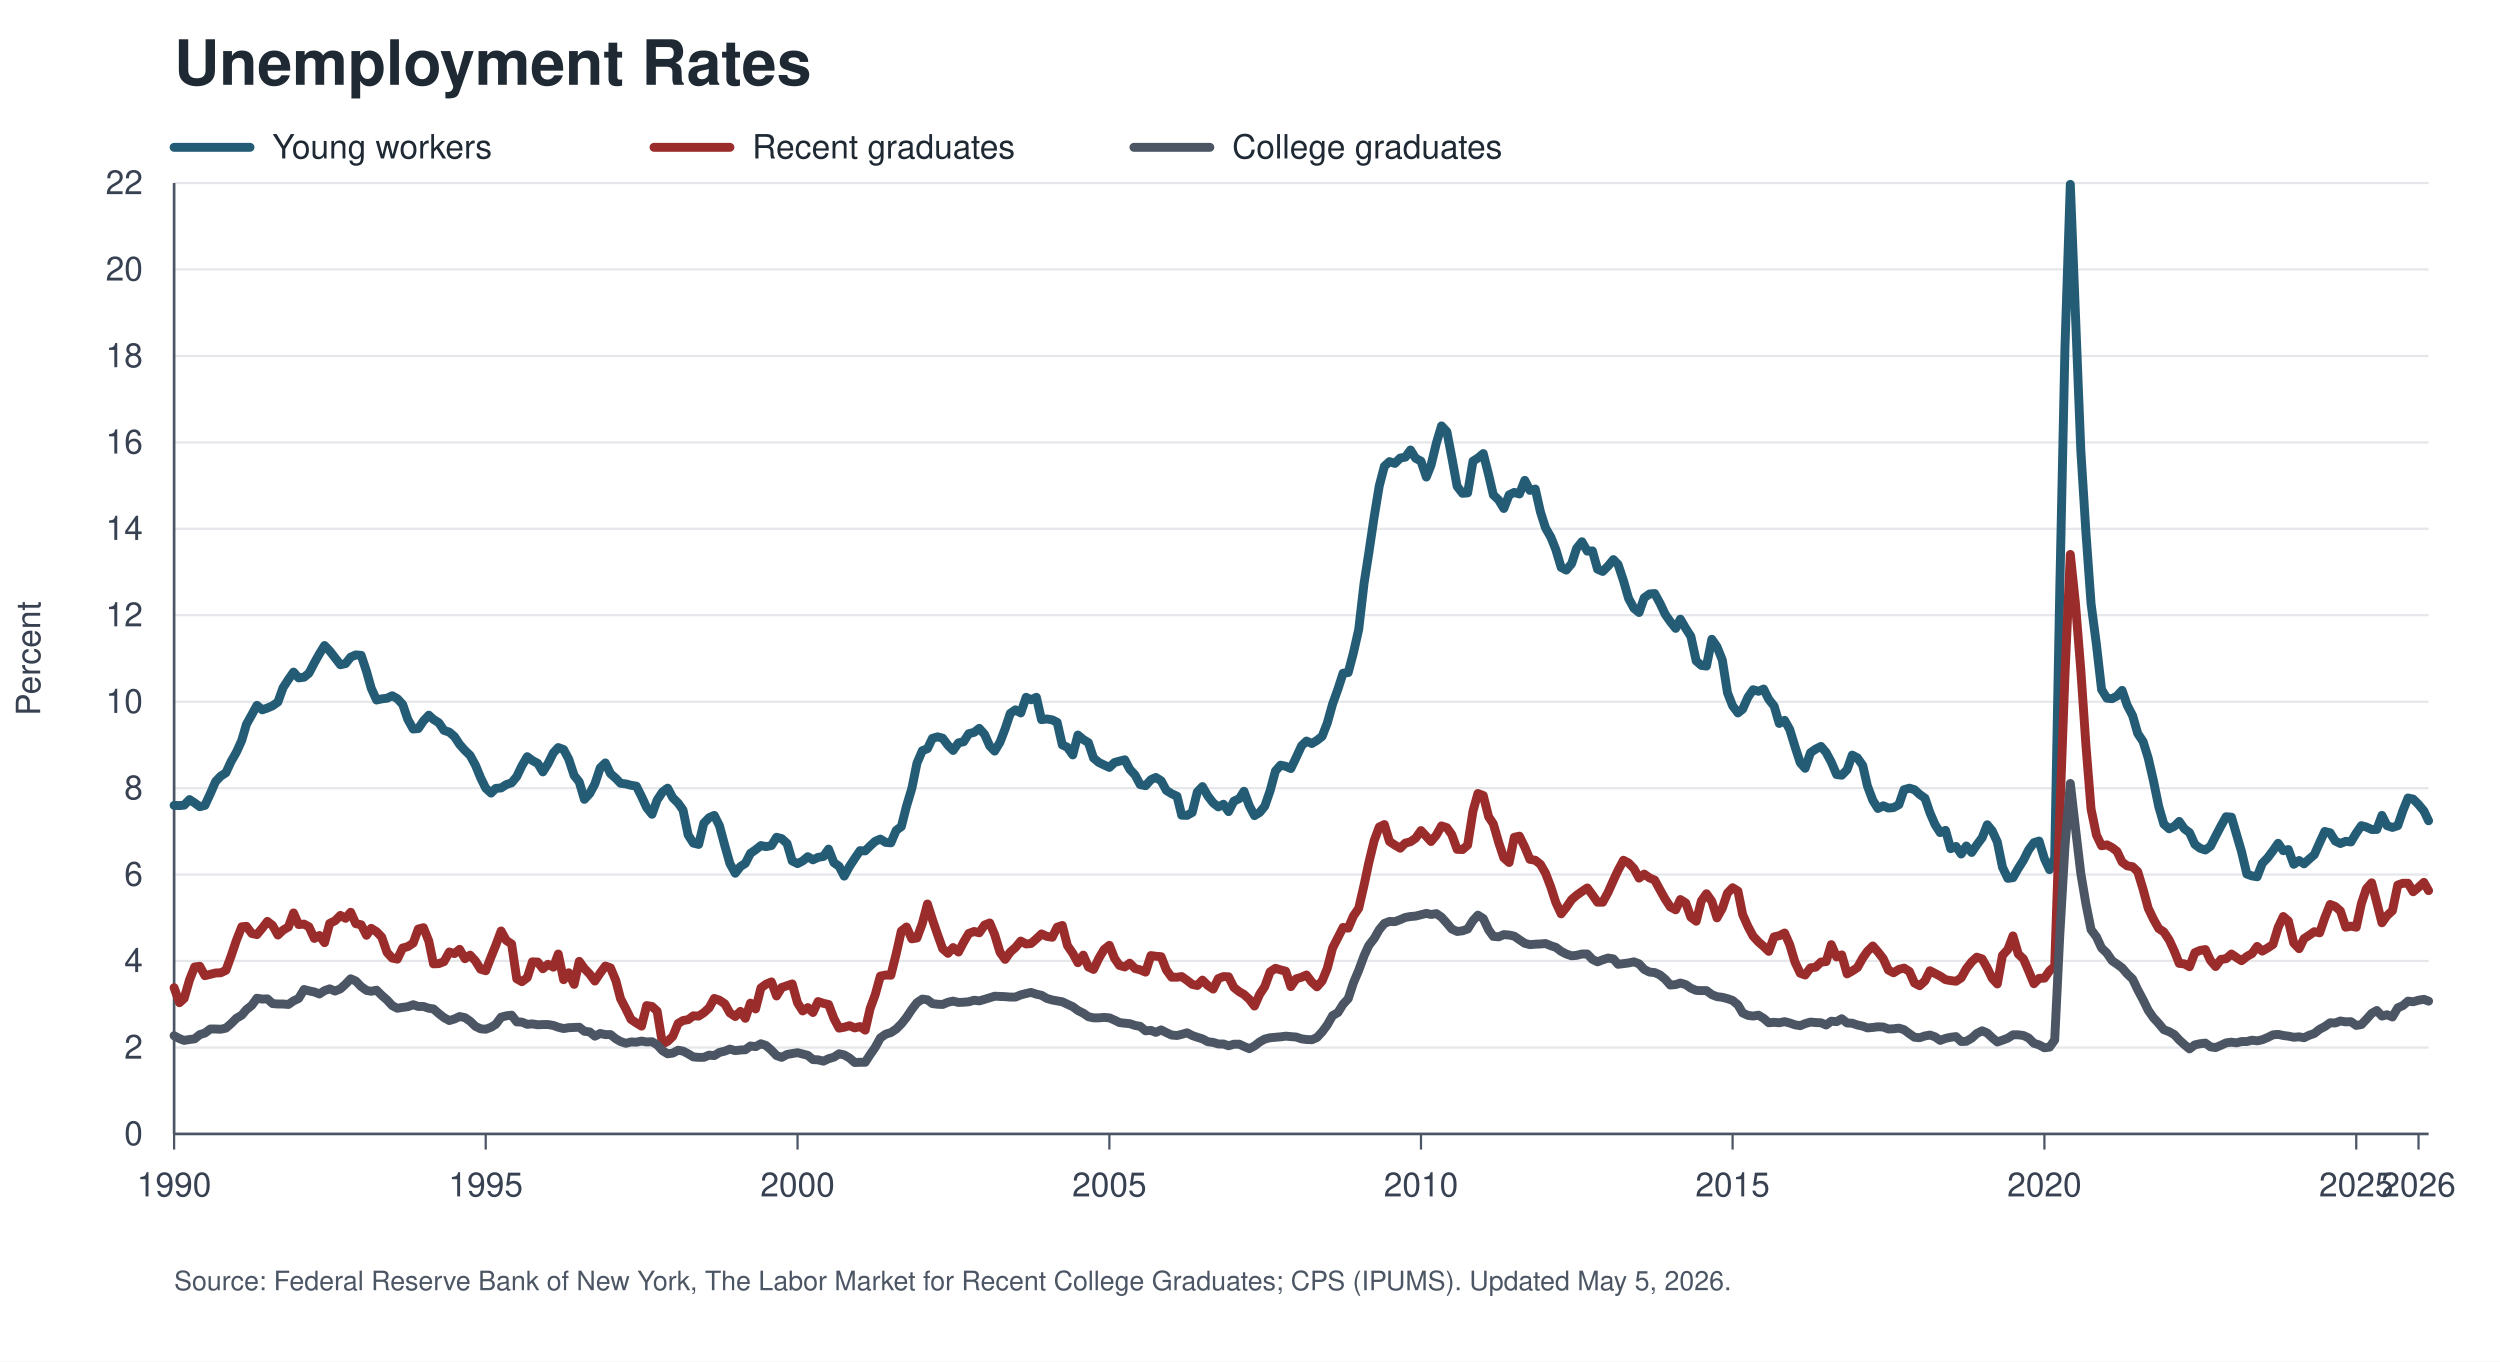
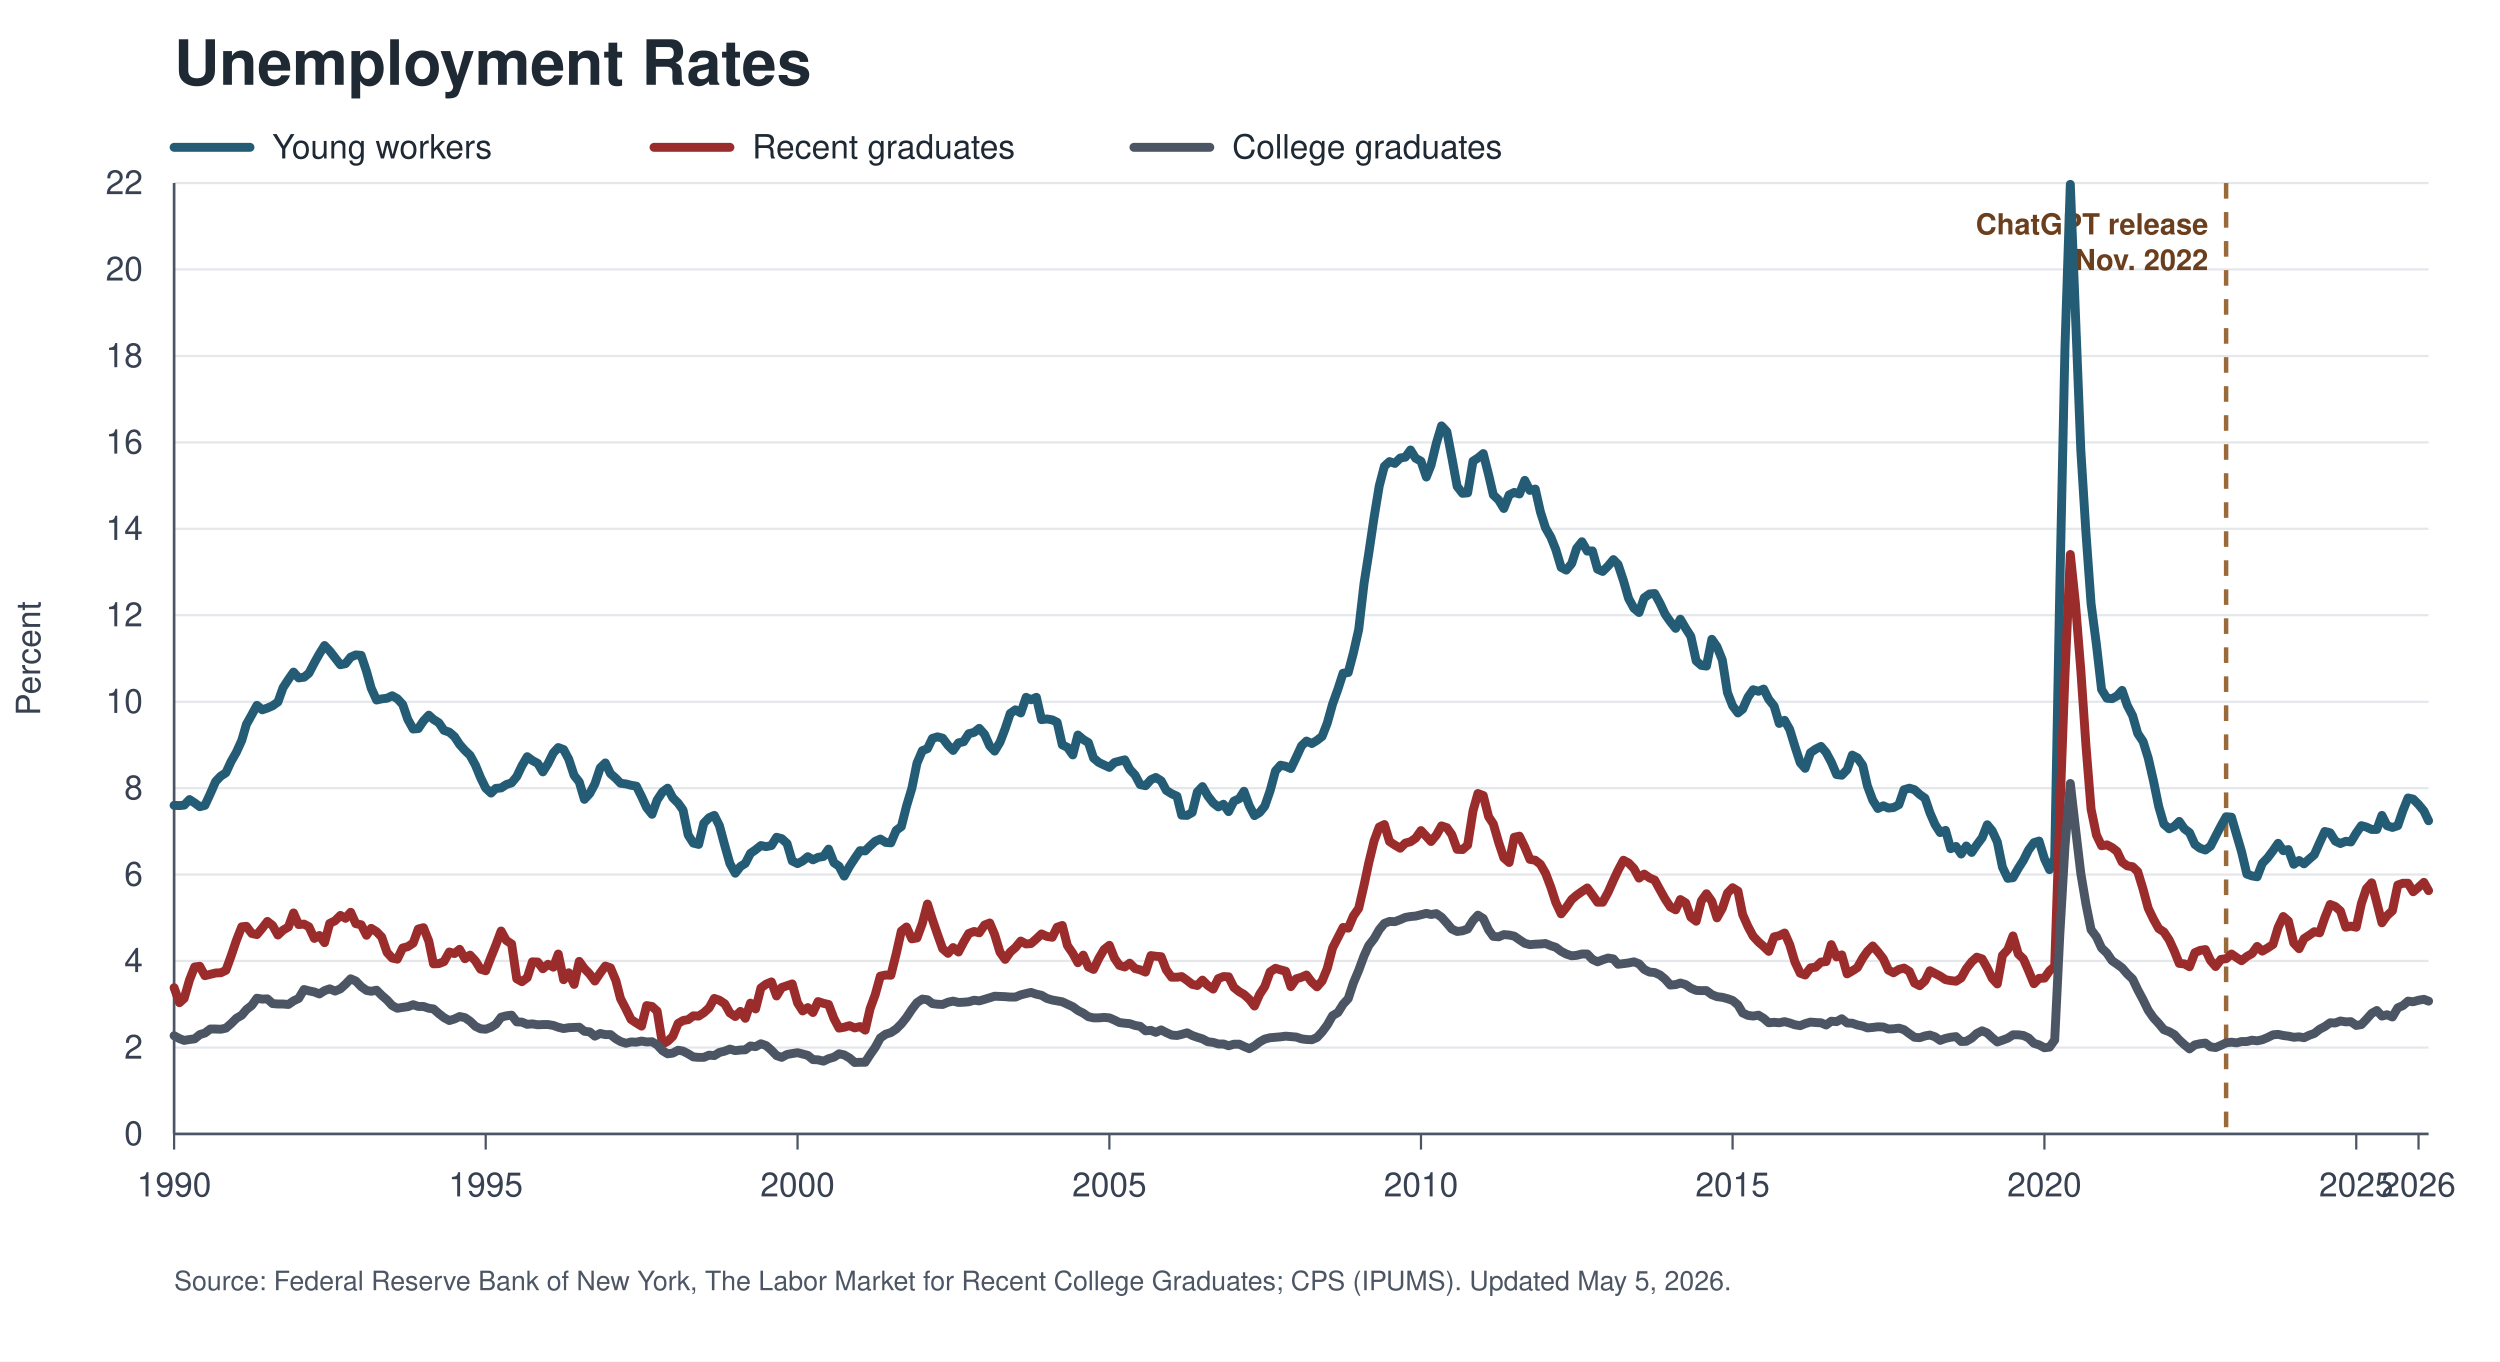
<svg xmlns="http://www.w3.org/2000/svg" viewBox="0 0 1120 610" role="img" aria-labelledby="title desc">
  <rect width="100%" height="100%" fill="#ffffff" />
-   <style>text{font-family:Helvetica Neue,Helvetica,Arial,sans-serif;fill:#1f2933}.title{font-size:28px;font-weight:700}.axis{font-size:15px;fill:#374151}.source{font-size:12px;fill:#4b5563}.legend{font-size:15px;fill:#1f2933}</style>
+   <style>text{font-family:Helvetica Neue,Helvetica,Arial,sans-serif;fill:#1f2933}.title{font-size:28px;font-weight:700}.axis{font-size:15px;fill:#374151}.source{font-size:12px;fill:#4b5563}.legend{font-size:15px;fill:#1f2933}.event{font-size:13px;font-weight:700;fill:#6b3f1d}</style>
  <text class="title" x="78" y="38">Unemployment Rates</text>
  <line x1="78" y1="66" x2="112" y2="66" stroke="#245c75" stroke-width="4" stroke-linecap="round" />
  <text class="legend" x="122" y="71">Young workers</text>
  <line x1="293" y1="66" x2="327" y2="66" stroke="#9b2c2c" stroke-width="4" stroke-linecap="round" />
  <text class="legend" x="337" y="71">Recent graduates</text>
  <line x1="508" y1="66" x2="542" y2="66" stroke="#4b5563" stroke-width="4" stroke-linecap="round" />
  <text class="legend" x="552" y="71">College graduates</text>
  <line x1="78" y1="508.0" x2="1088" y2="508.0" stroke="#e5e7eb" stroke-width="1" />
  <text class="axis" x="64" y="513.0" text-anchor="end">0</text>
  <line x1="78" y1="469.3" x2="1088" y2="469.3" stroke="#e5e7eb" stroke-width="1" />
  <text class="axis" x="64" y="474.3" text-anchor="end">2</text>
  <line x1="78" y1="430.5" x2="1088" y2="430.5" stroke="#e5e7eb" stroke-width="1" />
  <text class="axis" x="64" y="435.5" text-anchor="end">4</text>
  <line x1="78" y1="391.8" x2="1088" y2="391.8" stroke="#e5e7eb" stroke-width="1" />
  <text class="axis" x="64" y="396.8" text-anchor="end">6</text>
  <line x1="78" y1="353.1" x2="1088" y2="353.1" stroke="#e5e7eb" stroke-width="1" />
  <text class="axis" x="64" y="358.1" text-anchor="end">8</text>
  <line x1="78" y1="314.4" x2="1088" y2="314.4" stroke="#e5e7eb" stroke-width="1" />
  <text class="axis" x="64" y="319.4" text-anchor="end">10</text>
  <line x1="78" y1="275.6" x2="1088" y2="275.6" stroke="#e5e7eb" stroke-width="1" />
  <text class="axis" x="64" y="280.6" text-anchor="end">12</text>
  <line x1="78" y1="236.9" x2="1088" y2="236.9" stroke="#e5e7eb" stroke-width="1" />
  <text class="axis" x="64" y="241.9" text-anchor="end">14</text>
  <line x1="78" y1="198.2" x2="1088" y2="198.2" stroke="#e5e7eb" stroke-width="1" />
  <text class="axis" x="64" y="203.2" text-anchor="end">16</text>
  <line x1="78" y1="159.5" x2="1088" y2="159.5" stroke="#e5e7eb" stroke-width="1" />
  <text class="axis" x="64" y="164.5" text-anchor="end">18</text>
  <line x1="78" y1="120.7" x2="1088" y2="120.7" stroke="#e5e7eb" stroke-width="1" />
  <text class="axis" x="64" y="125.7" text-anchor="end">20</text>
  <line x1="78" y1="82.0" x2="1088" y2="82.0" stroke="#e5e7eb" stroke-width="1" />
  <text class="axis" x="64" y="87.0" text-anchor="end">22</text>
  <line x1="78" y1="82" x2="78" y2="508" stroke="#4b5563" stroke-width="1.2" />
  <line x1="78" y1="508" x2="1088" y2="508" stroke="#4b5563" stroke-width="1.2" />
  <text class="axis" x="18" y="295.0" transform="rotate(-90 18 295.0)" text-anchor="middle">Percent</text>
  <line x1="78.0" y1="508" x2="78.0" y2="515" stroke="#4b5563" stroke-width="1" />
  <text class="axis" x="78.0" y="536" text-anchor="middle">1990</text>
  <line x1="217.6" y1="508" x2="217.6" y2="515" stroke="#4b5563" stroke-width="1" />
  <text class="axis" x="217.6" y="536" text-anchor="middle">1995</text>
  <line x1="357.3" y1="508" x2="357.3" y2="515" stroke="#4b5563" stroke-width="1" />
  <text class="axis" x="357.3" y="536" text-anchor="middle">2000</text>
  <line x1="497.0" y1="508" x2="497.0" y2="515" stroke="#4b5563" stroke-width="1" />
  <text class="axis" x="497.0" y="536" text-anchor="middle">2005</text>
  <line x1="636.6" y1="508" x2="636.6" y2="515" stroke="#4b5563" stroke-width="1" />
  <text class="axis" x="636.6" y="536" text-anchor="middle">2010</text>
  <line x1="776.2" y1="508" x2="776.2" y2="515" stroke="#4b5563" stroke-width="1" />
  <text class="axis" x="776.2" y="536" text-anchor="middle">2015</text>
  <line x1="915.9" y1="508" x2="915.9" y2="515" stroke="#4b5563" stroke-width="1" />
  <text class="axis" x="915.9" y="536" text-anchor="middle">2020</text>
  <line x1="1055.6" y1="508" x2="1055.6" y2="515" stroke="#4b5563" stroke-width="1" />
  <text class="axis" x="1055.6" y="536" text-anchor="middle">2025</text>
  <line x1="1083.5" y1="508" x2="1083.5" y2="515" stroke="#4b5563" stroke-width="1" />
  <text class="axis" x="1083.5" y="536" text-anchor="middle">2026</text>
+   <line x1="997.3" y1="82" x2="997.3" y2="508" stroke="#9a6a3a" stroke-width="2" stroke-dasharray="7 6" />
+   <text class="event" x="989.3" y="105" text-anchor="end">ChatGPT release</text>
+   <text class="event" x="989.3" y="121" text-anchor="end">Nov. 2022</text>
  <polyline fill="none" stroke="#245c75" stroke-width="4" stroke-linecap="round" stroke-linejoin="round" points="78.0,360.8 80.4,360.9 82.5,360.7 84.9,358.2 87.2,359.7 89.5,361.4 91.8,360.8 94.2,355.6 96.6,350.1 98.9,347.7 101.2,346.2 103.5,341.2 105.9,337.0 108.3,331.7 110.4,324.5 112.8,320.2 115.1,316.0 117.5,318.0 119.8,317.2 122.1,316.2 124.5,314.5 126.8,308.1 129.2,304.4 131.5,301.1 133.8,303.7 136.2,303.4 138.4,301.6 140.8,297.0 143.1,292.9 145.4,289.2 147.7,291.6 150.1,294.7 152.5,297.8 154.8,297.3 157.1,294.4 159.4,293.4 161.8,293.6 164.2,300.8 166.3,308.3 168.7,313.6 171.0,313.1 173.4,312.8 175.7,311.7 178.0,313.0 180.4,315.6 182.7,322.3 185.1,326.6 187.4,326.4 189.7,323.0 192.1,320.4 194.2,322.3 196.6,323.8 198.9,327.2 201.3,328.0 203.6,330.0 205.9,333.5 208.3,336.2 210.6,338.4 213.0,342.8 215.3,348.4 217.6,353.1 220.0,355.3 222.1,353.2 224.5,353.0 226.8,351.5 229.2,350.7 231.5,347.9 233.8,343.1 236.2,339.0 238.5,340.7 240.9,342.0 243.2,345.8 245.5,342.1 247.9,337.3 250.1,334.9 252.5,335.8 254.8,340.1 257.2,347.4 259.5,350.3 261.8,358.1 264.2,355.5 266.5,351.2 268.9,344.0 271.2,341.8 273.5,346.6 275.9,348.7 278.0,350.9 280.4,351.2 282.7,351.8 285.1,352.2 287.4,356.8 289.7,361.8 292.1,364.8 294.4,358.4 296.8,354.8 299.1,353.1 301.4,357.4 303.8,359.8 306.0,362.9 308.3,374.1 310.6,377.7 313.0,378.3 315.3,368.8 317.7,366.3 320.0,365.3 322.3,369.9 324.7,378.8 327.0,386.9 329.4,391.2 331.7,388.2 333.9,386.8 336.2,382.3 338.5,380.7 340.9,378.8 343.2,379.3 345.6,378.8 347.9,375.1 350.2,375.7 352.6,377.9 354.9,385.7 357.3,386.9 359.6,385.7 361.9,383.8 364.2,385.2 366.5,384.1 368.9,383.7 371.2,380.4 373.6,386.5 375.9,388.1 378.2,392.5 380.6,388.1 382.9,384.6 385.3,381.1 387.6,381.2 389.8,379.0 392.1,376.9 394.4,375.9 396.8,377.4 399.1,377.6 401.5,372.0 403.8,370.3 406.1,361.2 408.5,353.2 410.8,341.9 413.2,336.3 415.5,335.4 417.7,330.8 420.0,330.1 422.3,330.7 424.7,333.9 427.0,336.2 429.4,332.8 431.7,332.3 434.0,328.7 436.4,328.1 438.7,326.3 441.1,329.0 443.4,334.2 445.6,336.5 448.0,332.5 450.3,326.5 452.6,319.6 454.9,318.0 457.3,319.4 459.7,312.4 461.9,313.5 464.3,312.4 466.6,322.4 469.0,322.1 471.4,322.5 473.6,323.6 475.9,333.7 478.2,334.8 480.6,338.2 482.9,329.3 485.3,331.3 487.6,332.7 489.9,339.6 492.3,341.6 494.6,342.7 497.0,343.8 499.3,341.6 501.5,341.0 503.9,340.4 506.1,344.6 508.5,347.2 510.8,351.5 513.2,352.0 515.6,349.3 517.8,348.3 520.2,349.8 522.5,354.1 524.9,355.6 527.3,356.7 529.4,365.2 531.8,365.3 534.1,364.0 536.4,354.8 538.7,352.4 541.1,356.6 543.5,359.7 545.8,361.5 548.1,360.3 550.4,363.6 552.8,358.9 555.2,357.8 557.3,354.5 559.7,361.0 562.0,365.4 564.3,364.0 566.6,361.2 569.0,354.3 571.4,345.4 573.7,342.8 576.0,343.3 578.3,344.3 580.7,339.3 583.1,334.1 585.3,332.0 587.7,333.1 590.0,331.7 592.3,329.9 594.6,324.0 597.0,315.4 599.4,308.7 601.7,301.6 604.0,301.3 606.3,292.6 608.7,282.0 611.1,261.3 613.2,247.9 615.6,231.7 617.9,217.7 620.2,208.9 622.5,206.8 624.9,207.6 627.3,205.2 629.6,204.8 631.9,201.6 634.2,205.3 636.6,206.6 639.0,213.7 641.1,208.4 643.5,198.5 645.8,190.8 648.2,193.4 650.4,204.9 652.8,217.9 655.2,221.0 657.5,220.8 659.9,206.6 662.1,205.2 664.5,203.2 666.9,212.7 669.0,221.7 671.4,224.0 673.7,227.8 676.1,221.7 678.4,220.6 680.7,221.3 683.1,215.2 685.4,219.7 687.8,219.1 690.1,229.3 692.4,236.5 694.8,240.7 697.0,246.2 699.4,254.2 701.7,255.4 704.1,252.5 706.3,245.7 708.7,242.7 711.1,246.9 713.4,246.8 715.7,255.0 718.0,256.0 720.4,253.6 722.8,250.7 724.9,252.9 727.3,260.1 729.6,268.1 732.0,272.5 734.3,274.4 736.6,267.8 739.0,266.1 741.3,265.9 743.7,270.3 746.0,275.2 748.3,278.5 750.7,281.5 752.8,277.4 755.2,281.5 757.5,285.1 759.9,296.1 762.2,298.1 764.5,298.4 766.9,286.4 769.2,289.7 771.6,295.7 773.9,310.3 776.2,316.2 778.6,319.4 780.7,317.7 783.1,312.3 785.4,309.0 787.8,309.7 790.1,308.7 792.4,313.3 794.8,316.3 797.1,324.1 799.5,322.7 801.8,326.8 804.1,334.3 806.5,341.7 808.7,344.2 811.1,337.2 813.4,335.6 815.8,334.4 818.1,337.1 820.4,341.4 822.8,347.0 825.1,347.3 827.5,344.8 829.8,338.3 832.1,339.5 834.5,342.9 836.6,352.1 839.0,358.5 841.3,362.2 843.7,361.0 846.0,362.0 848.3,361.8 850.7,360.5 853.0,353.8 855.4,353.1 857.7,353.8 860.0,355.9 862.4,357.6 864.6,364.1 866.9,369.4 869.2,373.0 871.6,372.0 873.9,380.2 876.3,379.2 878.6,382.6 880.9,379.0 883.3,381.9 885.6,378.5 888.0,375.3 890.3,369.5 892.5,372.2 894.8,377.2 897.1,388.5 899.5,393.5 901.8,393.2 904.2,389.0 906.5,385.4 908.8,380.8 911.2,377.5 913.5,376.8 915.9,384.7 918.2,389.6 920.5,384.4 922.8,263.3 925.1,155.7 927.5,82.6 929.8,140.8 932.2,201.7 934.5,238.6 936.8,270.5 939.2,288.8 941.5,308.9 943.9,312.8 946.2,313.0 948.4,311.8 950.7,309.3 953.0,316.0 955.4,320.6 957.7,328.6 960.1,332.2 962.4,339.6 964.7,349.6 967.1,361.3 969.4,369.2 971.8,371.3 974.1,370.2 976.3,368.0 978.6,371.3 980.9,373.0 983.3,378.3 985.6,380.0 988.0,380.8 990.3,379.1 992.6,374.6 995.0,370.0 997.3,365.9 999.7,366.1 1002.0,374.0 1004.2,381.5 1006.6,391.6 1008.9,392.4 1011.2,392.8 1013.5,386.8 1015.9,384.3 1018.3,381.1 1020.6,377.8 1022.9,381.1 1025.2,380.6 1027.6,387.2 1030.0,385.5 1032.2,387.0 1034.5,384.9 1036.8,382.9 1039.2,377.5 1041.5,372.5 1043.9,373.1 1046.2,376.8 1048.5,377.9 1050.9,376.9 1053.2,377.2 1055.6,373.2 1057.9,369.9 1060.1,370.5 1062.5,371.6 1064.8,371.6 1067.1,365.3 1069.4,369.9 1071.8,370.7 1074.2,369.9 1076.5,363.2 1078.8,357.5 1081.1,358.0 1083.5,360.4 1085.9,363.3 1088.0,367.7" />
  <polyline fill="none" stroke="#9b2c2c" stroke-width="4" stroke-linecap="round" stroke-linejoin="round" points="78.0,442.5 80.4,449.2 82.5,447.3 84.9,439.0 87.2,433.2 89.5,432.9 91.8,437.1 94.2,436.5 96.6,435.9 98.9,435.8 101.2,434.7 103.5,428.4 105.9,421.3 108.3,415.2 110.4,415.0 112.8,418.2 115.1,418.7 117.5,415.8 119.8,412.8 122.1,414.6 124.5,418.9 126.8,416.7 129.2,415.3 131.5,409.0 133.8,414.2 136.2,414.0 138.4,415.2 140.8,420.4 143.1,419.1 145.4,422.3 147.7,413.7 150.1,412.5 152.5,410.1 154.8,411.4 157.1,408.7 159.4,413.8 161.8,414.3 164.2,419.0 166.3,415.9 168.7,417.4 171.0,419.8 173.4,426.7 175.7,429.2 178.0,429.7 180.4,424.7 182.7,424.1 185.1,422.5 187.4,416.2 189.7,415.6 192.1,421.6 194.2,431.8 196.6,431.7 198.9,430.8 201.3,426.5 203.6,427.2 205.9,425.3 208.3,429.5 210.6,427.9 213.0,430.5 215.3,434.2 217.6,434.9 220.0,428.7 222.1,423.5 224.5,417.1 226.8,421.3 229.2,422.9 231.5,438.5 233.8,439.8 236.2,438.0 238.5,430.9 240.9,431.0 243.2,434.0 245.5,432.0 247.9,433.3 250.1,427.4 252.5,438.9 254.8,435.8 257.2,441.0 259.5,430.7 261.8,433.9 264.2,436.4 266.5,439.5 268.9,435.9 271.2,432.8 273.5,433.6 275.9,439.3 278.0,447.4 280.4,452.0 282.7,456.7 285.1,458.3 287.4,459.7 289.7,450.5 292.1,450.9 294.4,453.0 296.8,467.8 299.1,466.5 301.4,464.3 303.8,458.5 306.0,457.2 308.3,456.8 310.6,455.1 313.0,455.2 315.3,453.7 317.7,451.5 320.0,447.3 322.3,448.1 324.7,449.7 327.0,453.8 329.4,455.4 331.7,453.1 333.9,456.2 336.2,449.4 338.5,452.0 340.9,442.6 343.2,440.9 345.6,439.9 347.9,446.2 350.2,442.4 352.6,441.6 354.9,440.8 357.3,449.3 359.6,452.9 361.9,451.4 364.2,453.6 366.5,448.7 368.9,449.5 371.2,450.0 373.6,456.3 375.9,460.6 378.2,460.2 380.6,459.5 382.9,460.5 385.3,459.9 387.6,461.5 389.8,451.9 392.1,445.6 394.4,437.3 396.8,436.8 399.1,436.9 401.5,427.3 403.8,417.1 406.1,415.3 408.5,420.6 410.8,420.2 413.2,413.7 415.5,405.0 417.7,411.9 420.0,418.6 422.3,425.0 424.7,427.1 427.0,424.5 429.4,426.5 431.7,422.1 434.0,418.2 436.4,417.3 438.7,417.9 441.1,414.4 443.4,413.5 445.6,418.7 448.0,426.6 450.3,429.8 452.6,426.5 454.9,424.5 457.3,421.6 459.7,422.9 461.9,422.7 464.3,420.6 466.6,418.4 469.0,419.5 471.4,419.9 473.6,415.4 475.9,414.6 478.2,423.6 480.6,427.1 482.9,431.3 485.3,427.9 487.6,433.2 489.9,434.3 492.3,429.3 494.6,425.4 497.0,423.5 499.3,429.3 501.5,432.5 503.9,433.2 506.1,431.5 508.5,433.9 510.8,434.5 513.2,435.5 515.6,428.1 517.8,428.4 520.2,428.6 522.5,434.5 524.9,437.8 527.3,437.8 529.4,437.5 531.8,439.2 534.1,441.0 536.4,441.5 538.7,439.1 541.1,441.5 543.5,443.1 545.8,438.4 548.1,437.5 550.4,437.6 552.8,442.4 555.2,444.3 557.3,445.5 559.7,447.7 562.0,450.7 564.3,445.5 566.6,442.0 569.0,435.4 571.4,433.8 573.7,434.5 576.0,435.1 578.3,442.0 580.7,438.5 583.1,437.8 585.3,436.8 587.7,440.0 590.0,442.1 592.3,439.5 594.6,433.9 597.0,424.7 599.4,420.0 601.7,415.5 604.0,415.8 606.3,410.4 608.7,406.9 611.1,396.5 613.2,386.6 615.6,376.7 617.9,370.5 620.2,369.4 622.5,377.0 624.9,378.6 627.3,380.0 629.6,377.7 631.9,377.1 634.2,375.5 636.6,372.1 639.0,374.7 641.1,377.0 643.5,374.1 645.8,370.0 648.2,370.8 650.4,373.9 652.8,380.5 655.2,380.6 657.5,378.6 659.9,363.3 662.1,355.5 664.5,356.4 666.9,365.9 669.0,369.1 671.4,377.4 673.7,384.3 676.1,386.4 678.4,375.1 680.7,374.6 683.1,379.5 685.4,385.0 687.8,385.4 690.1,387.2 692.4,391.2 694.8,397.5 697.0,404.3 699.4,409.4 701.7,406.5 704.1,403.0 706.3,401.1 708.7,399.4 711.1,397.8 713.4,400.9 715.7,404.2 718.0,404.2 720.4,399.8 722.8,394.4 724.9,389.9 727.3,385.4 729.6,386.6 732.0,389.1 734.3,393.4 736.6,391.6 739.0,393.3 741.3,394.3 743.7,398.7 746.0,402.8 748.3,406.3 750.7,407.6 752.8,403.0 755.2,404.5 757.5,410.9 759.9,412.7 762.2,403.6 764.5,400.4 766.9,403.8 769.2,411.2 771.6,406.9 773.9,400.1 776.2,397.7 778.6,399.2 780.7,409.7 783.1,415.1 785.4,419.4 787.8,422.0 790.1,424.0 792.4,426.2 794.8,419.7 797.1,419.2 799.5,418.0 801.8,423.2 804.1,430.9 806.5,436.0 808.7,436.8 811.1,433.6 813.4,433.3 815.8,431.0 818.1,430.8 820.4,423.2 822.8,428.7 825.1,427.8 827.5,436.3 829.8,435.0 832.1,433.5 834.5,429.2 836.6,426.2 839.0,423.8 841.3,426.4 843.7,429.5 846.0,434.6 848.3,435.8 850.7,434.3 853.0,433.7 855.4,435.2 857.7,440.4 860.0,441.6 862.4,439.4 864.6,434.9 866.9,436.1 869.2,437.3 871.6,438.9 873.9,439.3 876.3,439.6 878.6,438.1 880.9,434.0 883.3,430.9 885.6,428.8 888.0,429.6 890.3,433.7 892.5,438.3 894.8,440.8 897.1,428.0 899.5,425.4 901.8,419.3 904.2,427.4 906.5,429.6 908.8,434.9 911.2,440.7 913.5,438.3 915.9,438.2 918.2,434.9 920.5,432.9 922.8,364.1 925.1,302.5 927.5,248.4 929.8,270.4 932.2,300.2 934.5,333.9 936.8,362.5 939.2,374.1 941.5,378.9 943.9,378.5 946.2,379.7 948.4,381.4 950.7,386.2 953.0,387.9 955.4,388.3 957.7,390.5 960.1,398.4 962.4,406.9 964.7,411.7 967.1,416.0 969.4,417.5 971.8,421.1 974.1,426.1 976.3,431.6 978.6,431.8 980.9,433.1 983.3,426.8 985.6,425.8 988.0,425.4 990.3,430.3 992.6,433.0 995.0,429.8 997.3,429.5 999.7,427.4 1002.0,429.0 1004.2,430.4 1006.6,428.5 1008.9,427.2 1011.2,424.0 1013.5,426.1 1015.9,424.7 1018.3,423.1 1020.6,415.5 1022.9,410.6 1025.2,412.6 1027.6,422.5 1030.0,425.0 1032.2,420.5 1034.5,419.0 1036.8,417.4 1039.2,417.9 1041.5,411.2 1043.9,405.2 1046.2,406.1 1048.5,408.1 1050.9,415.4 1053.2,414.9 1055.6,415.4 1057.9,404.8 1060.1,398.2 1062.5,395.5 1064.8,404.3 1067.1,413.4 1069.4,410.2 1071.8,408.0 1074.2,396.5 1076.5,395.7 1078.8,395.7 1081.1,399.5 1083.5,397.5 1085.9,395.3 1088.0,399.0" />
  <polyline fill="none" stroke="#4b5563" stroke-width="4" stroke-linecap="round" stroke-linejoin="round" points="78.0,464.0 80.4,465.3 82.5,466.1 84.9,465.7 87.2,465.4 89.5,463.5 91.8,462.8 94.2,461.0 96.6,461.0 98.9,461.1 101.2,460.6 103.5,458.6 105.9,456.2 108.3,454.8 110.4,452.3 112.8,450.4 115.1,447.2 117.5,447.6 119.8,447.5 122.1,449.6 124.5,449.8 126.8,449.8 129.2,450.0 131.5,448.4 133.8,447.3 136.2,443.3 138.4,443.9 140.8,444.4 143.1,445.3 145.4,443.8 147.7,443.0 150.1,444.0 152.5,443.0 154.8,440.9 157.1,438.5 159.4,439.5 161.8,442.0 164.2,443.7 166.3,444.1 168.7,443.6 171.0,445.9 173.4,448.0 175.7,450.5 178.0,451.7 180.4,451.3 182.7,451.0 185.1,450.1 187.4,450.9 189.7,450.9 192.1,451.7 194.2,452.0 196.6,454.1 198.9,455.9 201.3,457.2 203.6,456.5 205.9,455.4 208.3,455.9 210.6,457.5 213.0,459.8 215.3,460.9 217.6,461.1 220.0,460.2 222.1,458.9 224.5,455.7 226.8,455.1 229.2,454.8 231.5,457.8 233.8,457.9 236.2,458.9 238.5,458.7 240.9,459.1 243.2,459.0 245.5,459.0 247.9,459.4 250.1,460.2 252.5,460.8 254.8,460.4 257.2,460.3 259.5,460.2 261.8,462.0 264.2,462.3 266.5,464.2 268.9,463.0 271.2,463.5 273.5,463.5 275.9,465.4 278.0,466.6 280.4,467.4 282.7,466.8 285.1,466.9 287.4,466.4 289.7,466.8 292.1,466.7 294.4,468.1 296.8,470.7 299.1,472.1 301.4,471.8 303.8,470.5 306.0,470.9 308.3,472.1 310.6,473.5 313.0,473.7 315.3,473.7 317.7,472.7 320.0,472.9 322.3,471.5 324.7,470.9 327.0,470.0 329.4,470.7 331.7,470.4 333.9,470.3 336.2,468.6 338.5,468.9 340.9,467.6 343.2,468.4 345.6,470.5 347.9,472.9 350.2,473.7 352.6,472.4 354.9,472.0 357.3,471.6 359.6,472.2 361.9,472.8 364.2,474.7 366.5,474.8 368.9,475.4 371.2,474.3 373.6,473.6 375.9,472.1 378.2,472.6 380.6,474.0 382.9,476.0 385.3,475.9 387.6,475.9 389.8,472.5 392.1,469.2 394.4,465.0 396.8,463.3 399.1,462.6 401.5,461.0 403.8,458.7 406.1,455.8 408.5,452.2 410.8,449.2 413.2,447.6 415.5,447.9 417.7,449.6 420.0,449.9 422.3,450.0 424.7,449.0 427.0,448.5 429.4,449.1 431.7,449.0 434.0,448.8 436.4,448.1 438.7,448.4 441.1,447.7 443.4,447.0 445.6,446.3 448.0,446.4 450.3,446.5 452.6,446.7 454.9,446.7 457.3,445.7 459.7,445.1 461.9,444.6 464.3,445.4 466.6,445.9 469.0,447.3 471.4,448.0 473.6,448.4 475.9,448.8 478.2,449.9 480.6,451.0 482.9,452.7 485.3,453.9 487.6,455.5 489.9,456.0 492.3,456.0 494.6,455.8 497.0,456.0 499.3,457.0 501.5,458.1 503.9,458.4 506.1,458.6 508.5,459.4 510.8,459.8 513.2,461.8 515.6,461.6 517.8,462.5 520.2,461.4 522.5,462.6 524.9,463.7 527.3,463.9 529.4,463.4 531.8,462.7 534.1,463.9 536.4,464.7 538.7,465.4 541.1,466.7 543.5,467.0 545.8,467.7 548.1,467.7 550.4,468.5 552.8,467.8 555.2,467.8 557.3,468.8 559.7,469.8 562.0,468.6 564.3,466.8 566.6,465.5 569.0,464.9 571.4,464.7 573.7,464.5 576.0,464.2 578.3,464.4 580.7,464.6 583.1,465.4 585.3,465.7 587.7,465.8 590.0,464.8 592.3,462.3 594.6,459.2 597.0,455.0 599.4,453.6 601.7,449.9 604.0,447.4 606.3,440.4 608.7,434.7 611.1,428.2 613.2,423.6 615.6,420.5 617.9,416.5 620.2,413.7 622.5,412.8 624.9,412.9 627.3,412.0 629.6,411.0 631.9,410.6 634.2,410.4 636.6,409.8 639.0,409.2 641.1,409.7 643.5,409.3 645.8,410.9 648.2,413.6 650.4,416.2 652.8,417.3 655.2,417.0 657.5,416.2 659.9,412.4 662.1,410.0 664.5,411.5 666.9,416.6 669.0,419.5 671.4,419.7 673.7,418.7 676.1,418.9 678.4,419.4 680.7,421.0 683.1,422.6 685.4,423.2 687.8,423.0 690.1,422.9 692.4,422.7 694.8,423.7 697.0,424.4 699.4,426.2 701.7,427.4 704.1,428.2 706.3,428.0 708.7,427.4 711.1,427.4 713.4,429.8 715.7,430.9 718.0,430.0 720.4,429.2 722.8,429.6 724.9,432.0 727.3,431.7 729.6,431.4 732.0,430.9 734.3,431.8 736.6,434.3 739.0,435.5 741.3,435.7 743.7,436.8 746.0,438.7 748.3,441.3 750.7,441.1 752.8,440.4 755.2,441.1 757.5,442.7 759.9,443.7 762.2,443.8 764.5,443.8 766.9,445.6 769.2,446.5 771.6,446.8 773.9,447.4 776.2,448.2 778.6,450.2 780.7,453.8 783.1,454.9 785.4,455.2 787.8,454.8 790.1,456.2 792.4,458.2 794.8,458.0 797.1,458.2 799.5,457.7 801.8,458.3 804.1,459.1 806.5,459.5 808.7,458.6 811.1,457.9 813.4,458.1 815.8,458.2 818.1,459.2 820.4,457.5 822.8,457.7 825.1,456.4 827.5,458.3 829.8,458.4 832.1,459.2 834.5,459.7 836.6,460.5 839.0,460.3 841.3,460.0 843.7,460.1 846.0,461.0 848.3,460.9 850.7,460.6 853.0,461.3 855.4,463.1 857.7,464.7 860.0,464.9 862.4,464.1 864.6,463.7 866.9,464.5 869.2,466.1 871.6,465.2 873.9,464.7 876.3,464.4 878.6,466.6 880.9,466.5 883.3,465.1 885.6,463.0 888.0,461.8 890.3,462.8 892.5,464.9 894.8,466.8 897.1,466.0 899.5,465.1 901.8,463.6 904.2,463.6 906.5,463.9 908.8,465.0 911.2,467.4 913.5,468.1 915.9,469.4 918.2,469.1 920.5,465.9 922.8,418.6 925.1,379.3 927.5,351.0 929.8,371.0 932.2,391.3 934.5,405.0 936.8,416.5 939.2,419.7 941.5,424.7 943.9,427.0 946.2,430.4 948.4,431.9 950.7,433.6 953.0,436.3 955.4,438.6 957.7,443.4 960.1,447.9 962.4,452.6 964.7,455.9 967.1,458.5 969.4,461.3 971.8,462.2 974.1,463.5 976.3,465.9 978.6,468.0 980.9,469.9 983.3,468.1 985.6,467.6 988.0,467.3 990.3,469.0 992.6,469.3 995.0,468.3 997.3,467.2 999.7,466.9 1002.0,467.2 1004.2,466.6 1006.6,466.6 1008.9,466.0 1011.2,466.3 1013.5,465.8 1015.9,464.8 1018.3,463.6 1020.6,463.4 1022.9,463.9 1025.2,464.2 1027.6,464.7 1030.0,464.5 1032.2,464.9 1034.5,463.8 1036.8,463.0 1039.2,461.1 1041.5,459.9 1043.9,458.2 1046.2,458.3 1048.5,457.4 1050.9,457.8 1053.2,457.7 1055.6,459.4 1057.9,459.0 1060.1,456.7 1062.5,454.0 1064.8,452.7 1067.1,455.2 1069.4,454.6 1071.8,455.6 1074.2,451.5 1076.5,450.5 1078.8,448.5 1081.1,448.8 1083.5,448.1 1085.9,447.7 1088.0,448.5" />
  <text class="source" x="78" y="578">Source: Federal Reserve Bank of New York, The Labor Market for Recent College Graduates; CPS (IPUMS). Updated May 5, 2026.</text>
</svg>
